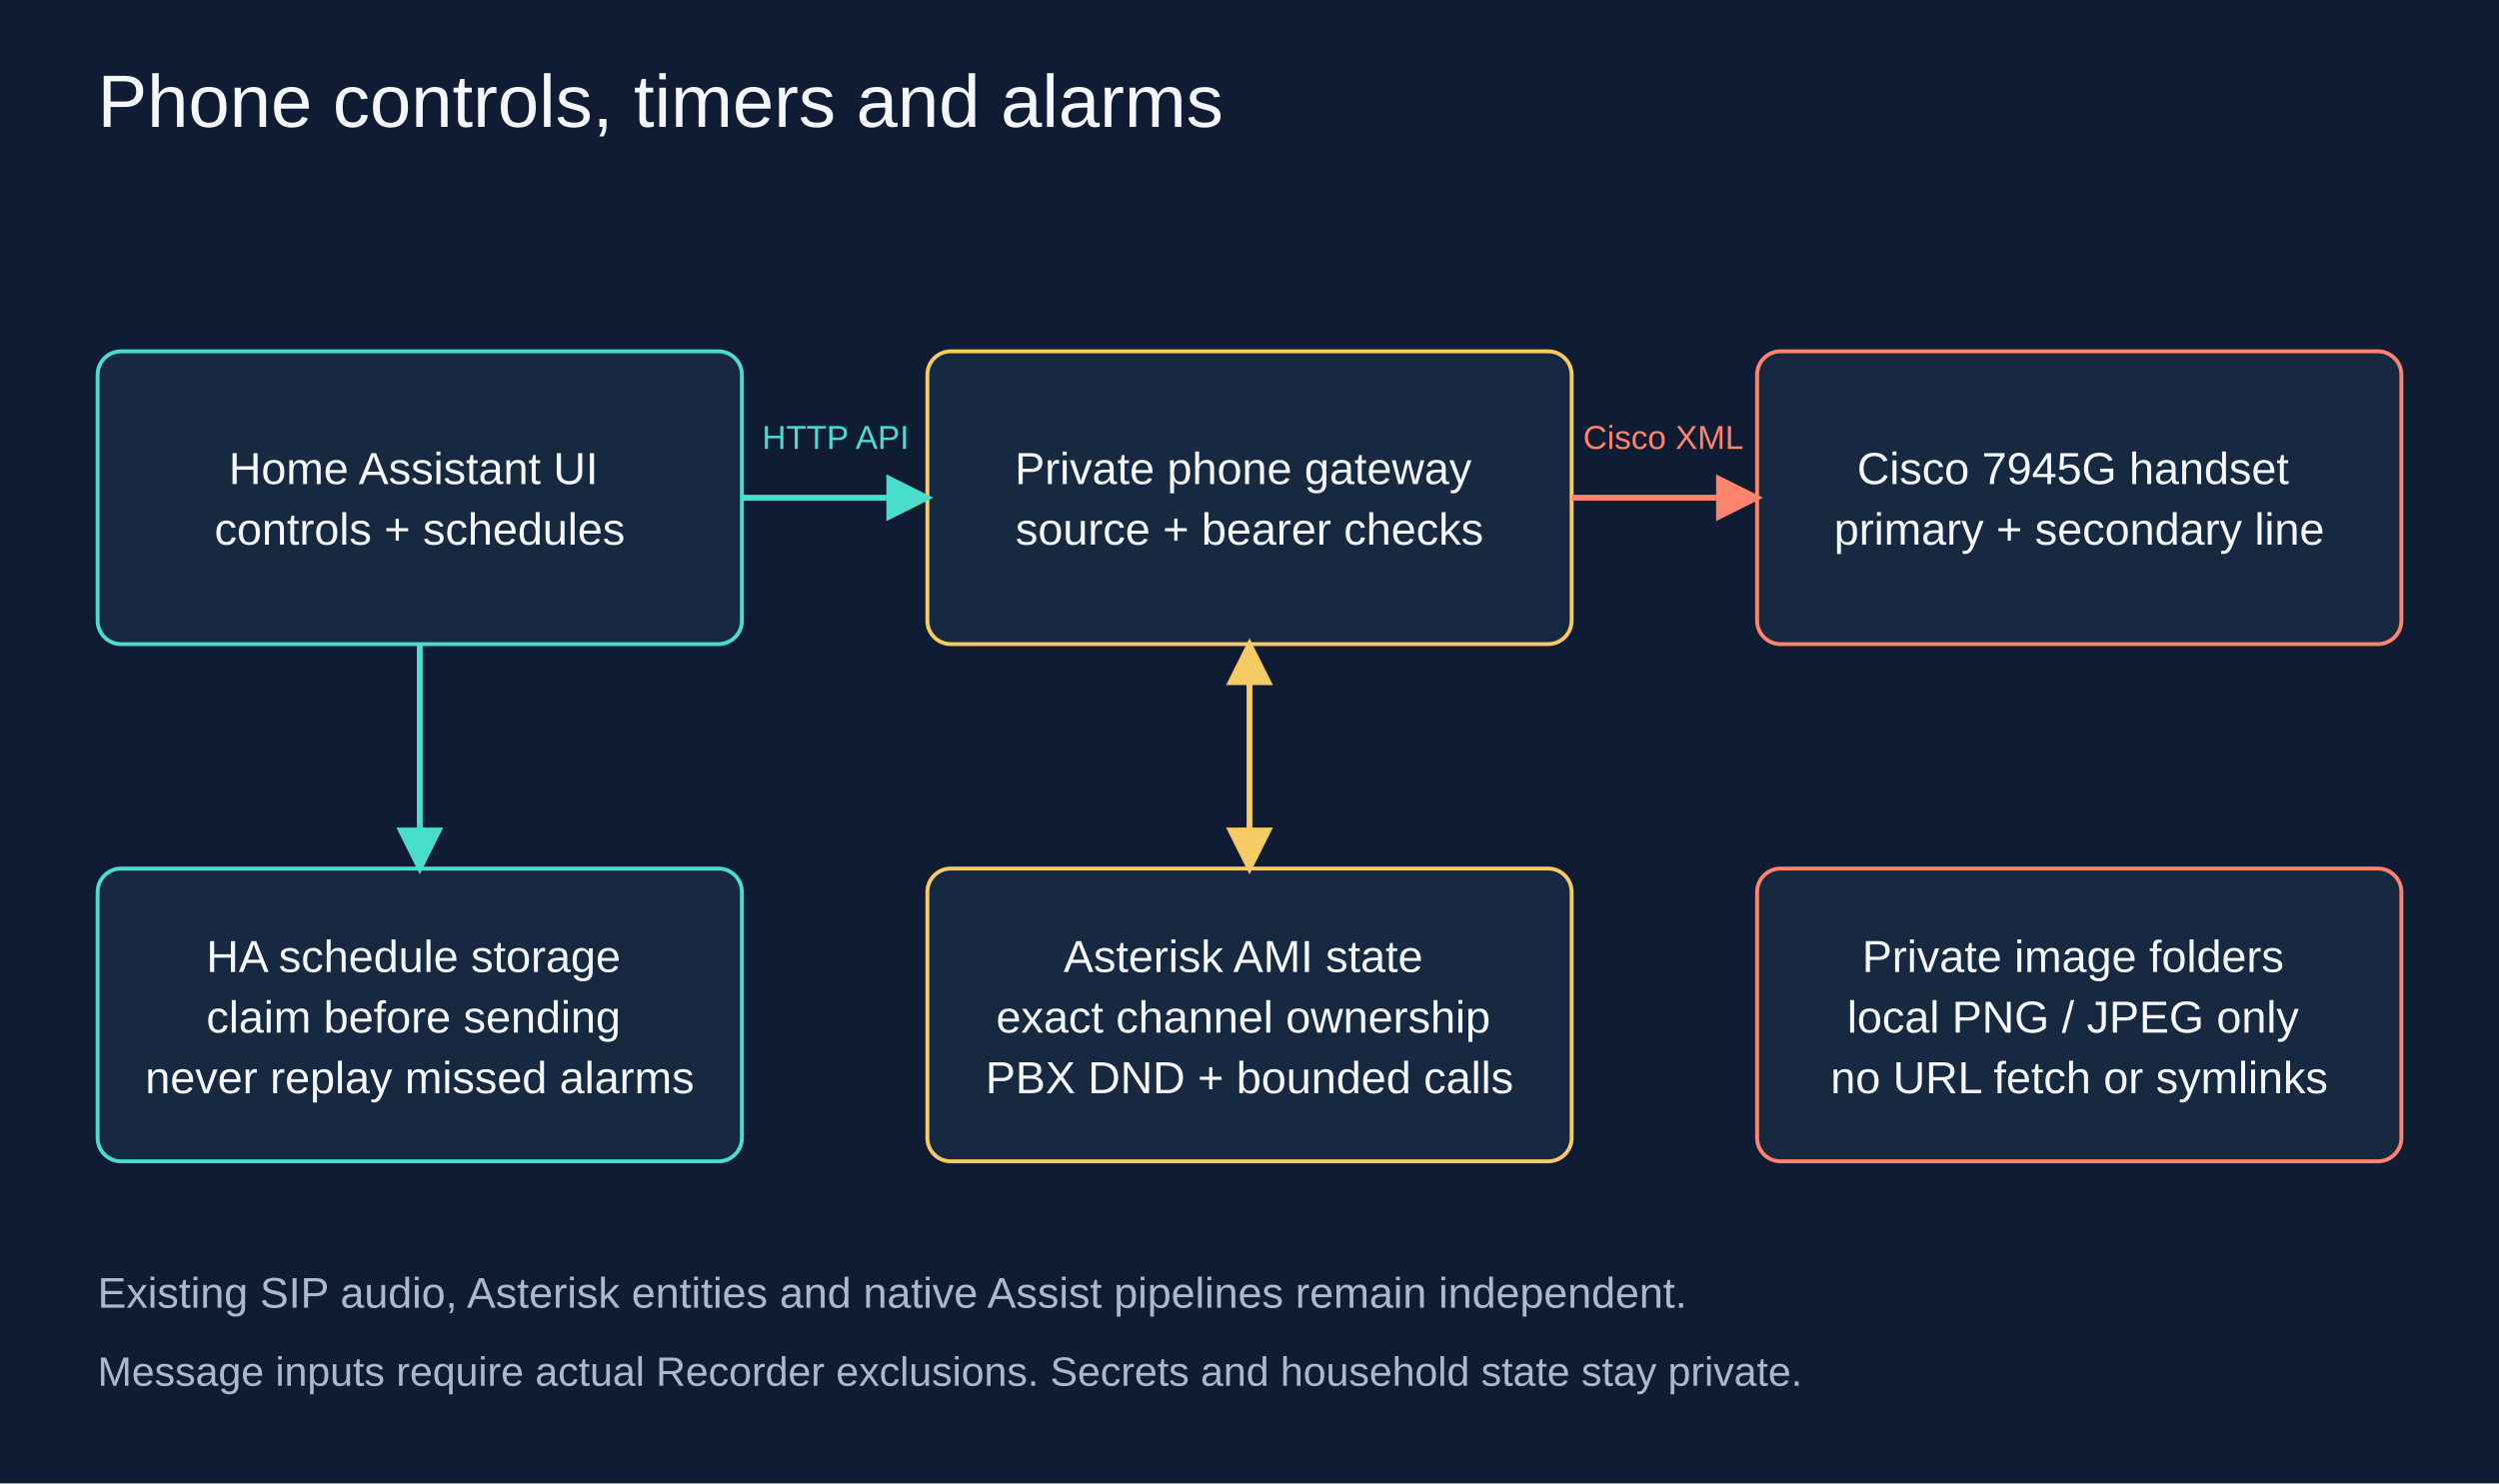
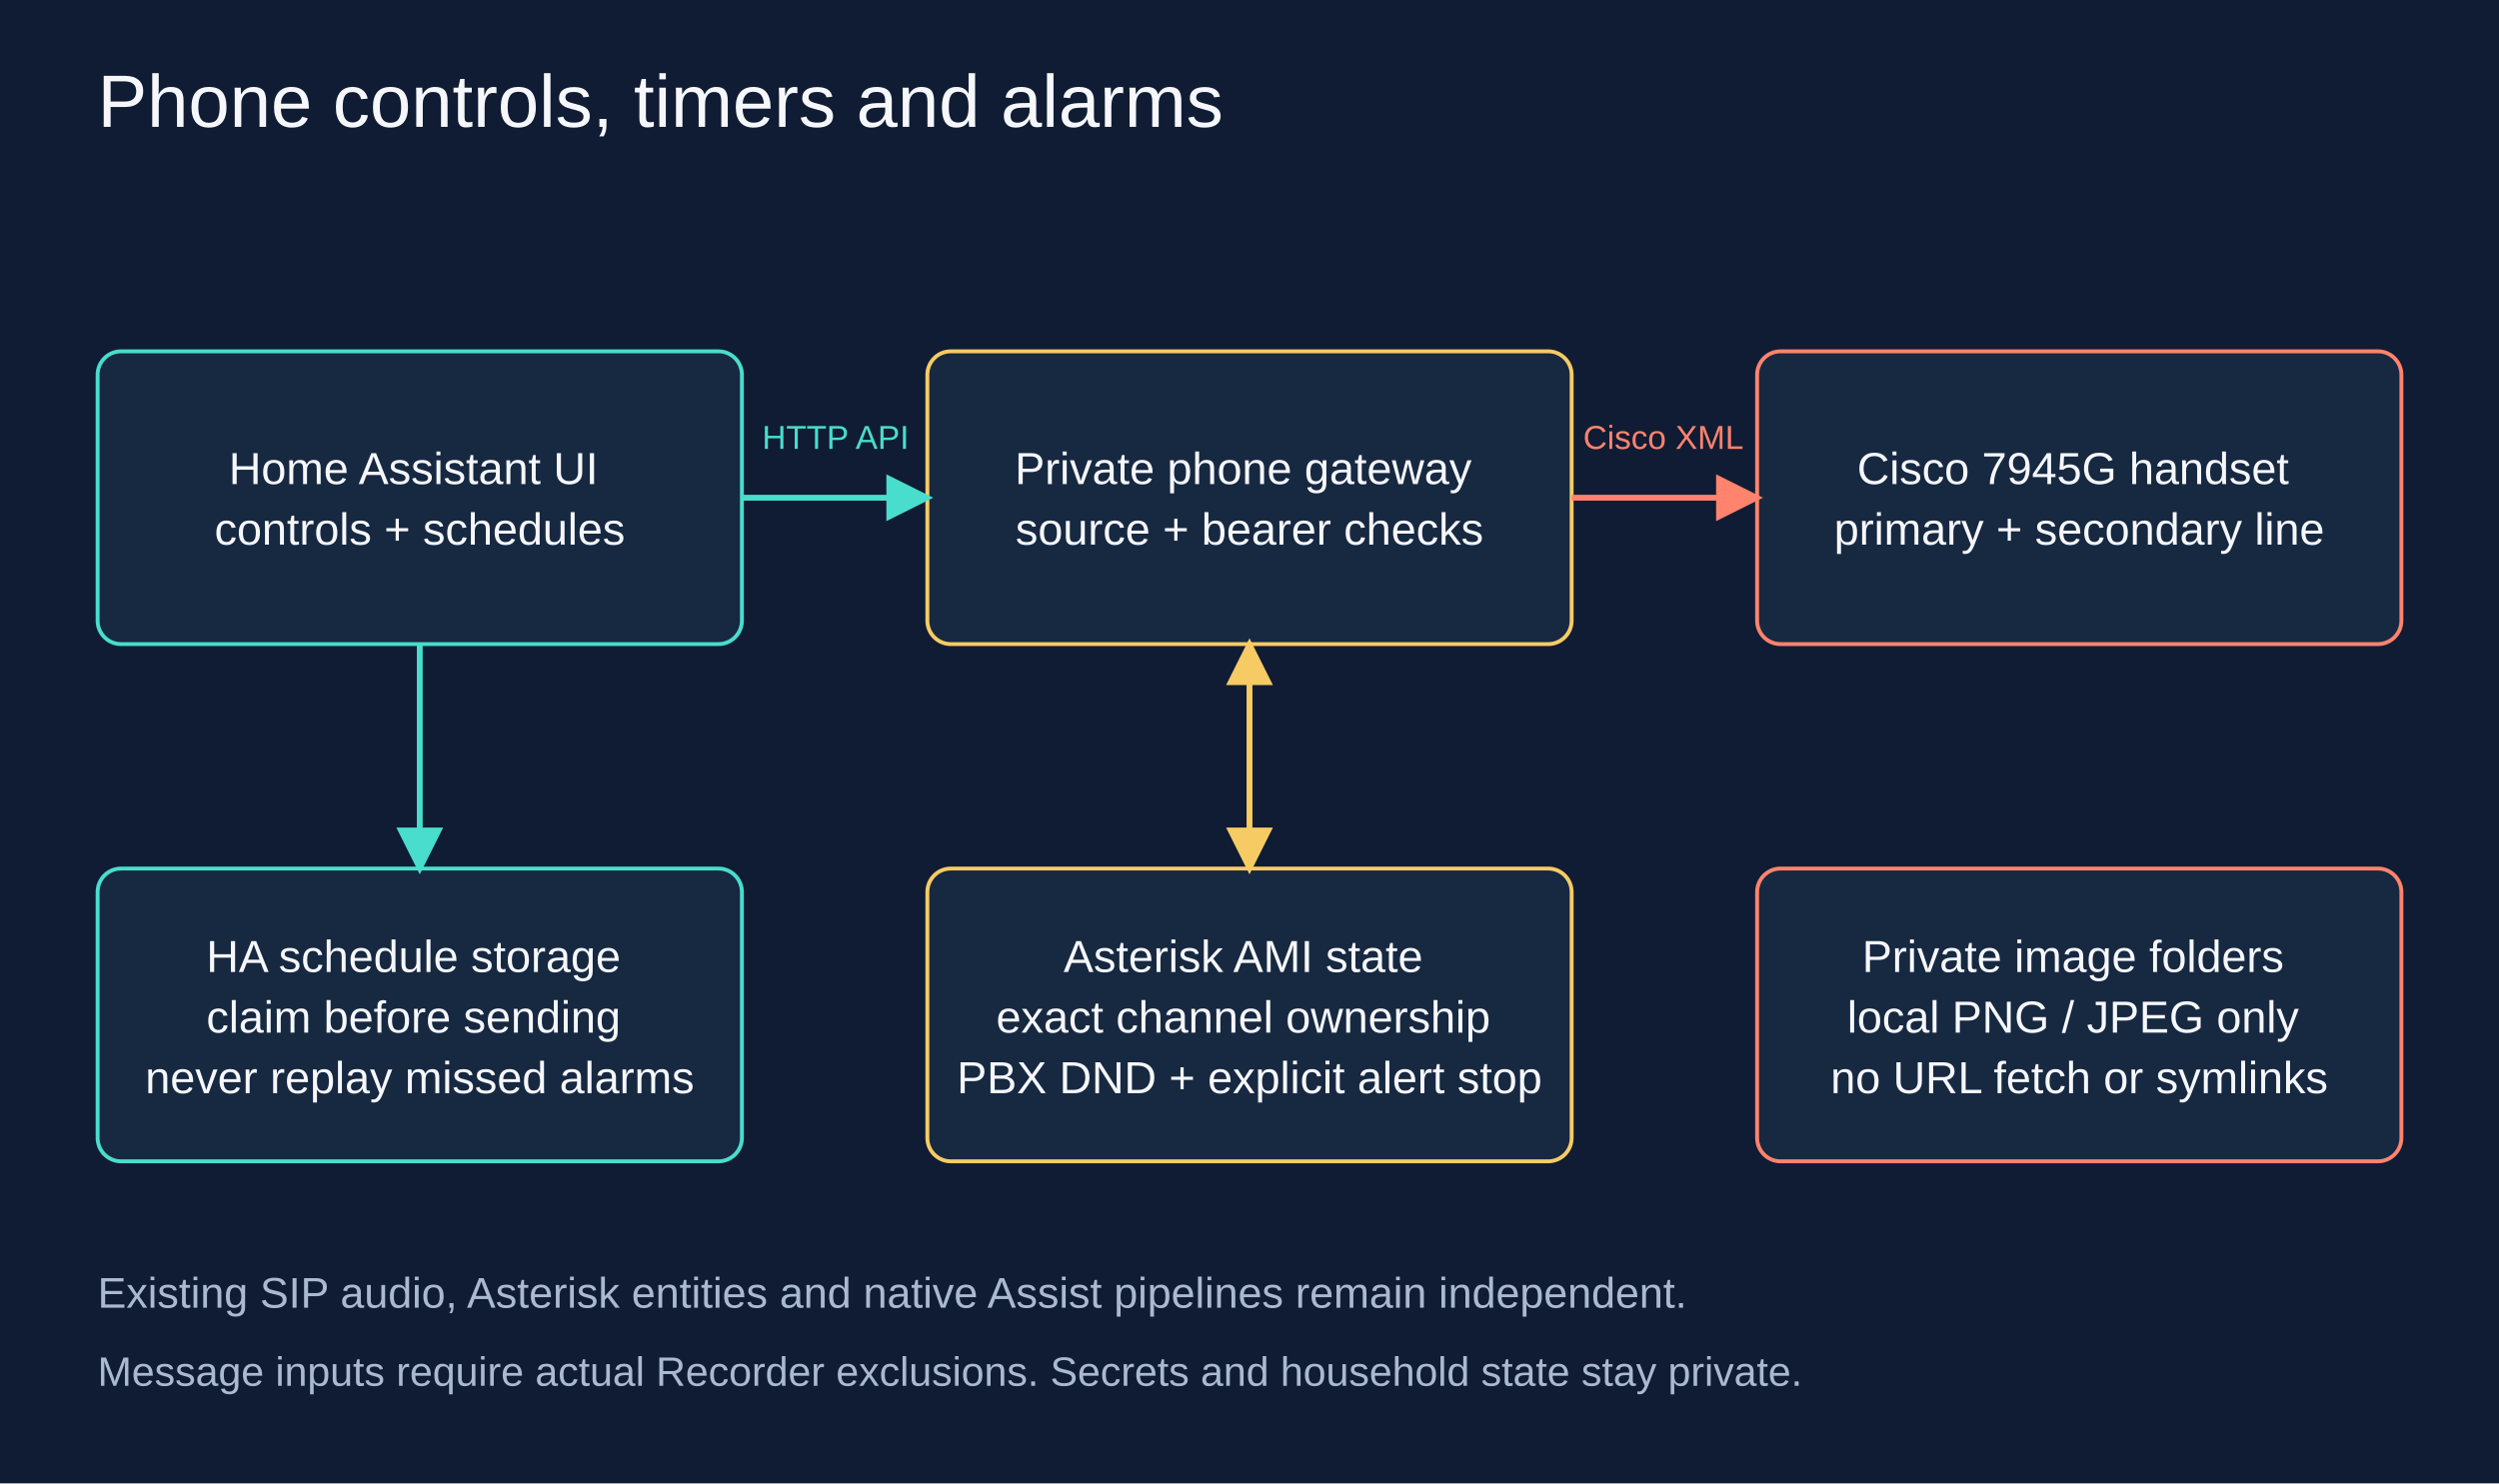
<svg xmlns="http://www.w3.org/2000/svg" viewBox="0 0 1280 760" role="img" aria-labelledby="title desc">
  <defs>
    <marker id="arrow-48ddcc" markerWidth="8" markerHeight="8" refX="7" refY="4" orient="auto-start-reverse">
      <path d="M0,0 L8,4 L0,8" fill="#48ddcc" />
    </marker>
    <marker id="arrow-ff836d" markerWidth="8" markerHeight="8" refX="7" refY="4" orient="auto-start-reverse">
      <path d="M0,0 L8,4 L0,8" fill="#ff836d" />
    </marker>
    <marker id="arrow-f7cb64" markerWidth="8" markerHeight="8" refX="7" refY="4" orient="auto-start-reverse">
      <path d="M0,0 L8,4 L0,8" fill="#f7cb64" />
    </marker>
  </defs>
  <rect width="1280" height="760" fill="#101c34" />
  <text x="50" y="65" fill="#f5f7fb" font-family="Arial,sans-serif" font-size="38" text-anchor="start">
    <tspan x="50" dy="0">Phone controls, timers and alarms</tspan>
  </text>
  <rect x="50" y="180" width="330" height="150" rx="12" fill="#172841" stroke="#48ddcc" stroke-width="2" />
  <text x="215.0" y="248.0" fill="#f5f7fb" font-family="Arial,sans-serif" font-size="23" text-anchor="middle">
    <tspan x="215.0" dy="0">Home Assistant UI</tspan>
    <tspan x="215.0" dy="31.05">controls + schedules</tspan>
  </text>
  <rect x="475" y="180" width="330" height="150" rx="12" fill="#172841" stroke="#f7cb64" stroke-width="2" />
  <text x="640.0" y="248.0" fill="#f5f7fb" font-family="Arial,sans-serif" font-size="23" text-anchor="middle">
    <tspan x="640.0" dy="0">Private phone gateway</tspan>
    <tspan x="640.0" dy="31.05">source + bearer checks</tspan>
  </text>
  <rect x="900" y="180" width="330" height="150" rx="12" fill="#172841" stroke="#ff836d" stroke-width="2" />
  <text x="1065.0" y="248.0" fill="#f5f7fb" font-family="Arial,sans-serif" font-size="23" text-anchor="middle">
    <tspan x="1065.0" dy="0">Cisco 7945G handset</tspan>
    <tspan x="1065.0" dy="31.05">primary + secondary line</tspan>
  </text>
  <path d="M380,255 L475,255" fill="none" stroke="#48ddcc" stroke-width="3" marker-end="url(#arrow-48ddcc)" />
  <text x="428" y="230" fill="#48ddcc" font-family="Arial,sans-serif" font-size="17" text-anchor="middle">
    <tspan x="428" dy="0">HTTP API</tspan>
  </text>
  <path d="M805,255 L900,255" fill="none" stroke="#ff836d" stroke-width="3" marker-end="url(#arrow-ff836d)" />
  <text x="852" y="230" fill="#ff836d" font-family="Arial,sans-serif" font-size="17" text-anchor="middle">
    <tspan x="852" dy="0">Cisco XML</tspan>
  </text>
  <rect x="50" y="445" width="330" height="150" rx="12" fill="#172841" stroke="#48ddcc" stroke-width="2" />
  <text x="215.0" y="498.0" fill="#f5f7fb" font-family="Arial,sans-serif" font-size="23" text-anchor="middle">
    <tspan x="215.0" dy="0">HA schedule storage</tspan>
    <tspan x="215.0" dy="31.05">claim before sending</tspan>
    <tspan x="215.0" dy="31.05">never replay missed alarms</tspan>
  </text>
  <rect x="475" y="445" width="330" height="150" rx="12" fill="#172841" stroke="#f7cb64" stroke-width="2" />
  <text x="640.0" y="498.0" fill="#f5f7fb" font-family="Arial,sans-serif" font-size="23" text-anchor="middle">
    <tspan x="640.0" dy="0">Asterisk AMI state</tspan>
    <tspan x="640.0" dy="31.05">exact channel ownership</tspan>
-     <tspan x="640.0" dy="31.05">PBX DND + bounded calls</tspan>
+     <tspan x="640.0" dy="31.05">PBX DND + explicit alert stop</tspan>
  </text>
  <rect x="900" y="445" width="330" height="150" rx="12" fill="#172841" stroke="#ff836d" stroke-width="2" />
  <text x="1065.0" y="498.0" fill="#f5f7fb" font-family="Arial,sans-serif" font-size="23" text-anchor="middle">
    <tspan x="1065.0" dy="0">Private image folders</tspan>
    <tspan x="1065.0" dy="31.05">local PNG / JPEG only</tspan>
    <tspan x="1065.0" dy="31.05">no URL fetch or symlinks</tspan>
  </text>
  <path d="M215,330 L215,445" fill="none" stroke="#48ddcc" stroke-width="3" marker-end="url(#arrow-48ddcc)" />
  <path d="M640,330 L640,445" fill="none" stroke="#f7cb64" stroke-width="3" marker-end="url(#arrow-f7cb64)" marker-start="url(#arrow-f7cb64)" />
  <text x="50" y="670" fill="#aab9d0" font-family="Arial,sans-serif" font-size="22" text-anchor="start">
    <tspan x="50" dy="0">Existing SIP audio, Asterisk entities and native Assist pipelines remain independent.</tspan>
  </text>
  <text x="50" y="710" fill="#aab9d0" font-family="Arial,sans-serif" font-size="21" text-anchor="start">
    <tspan x="50" dy="0">Message inputs require actual Recorder exclusions. Secrets and household state stay private.</tspan>
  </text>
</svg>
